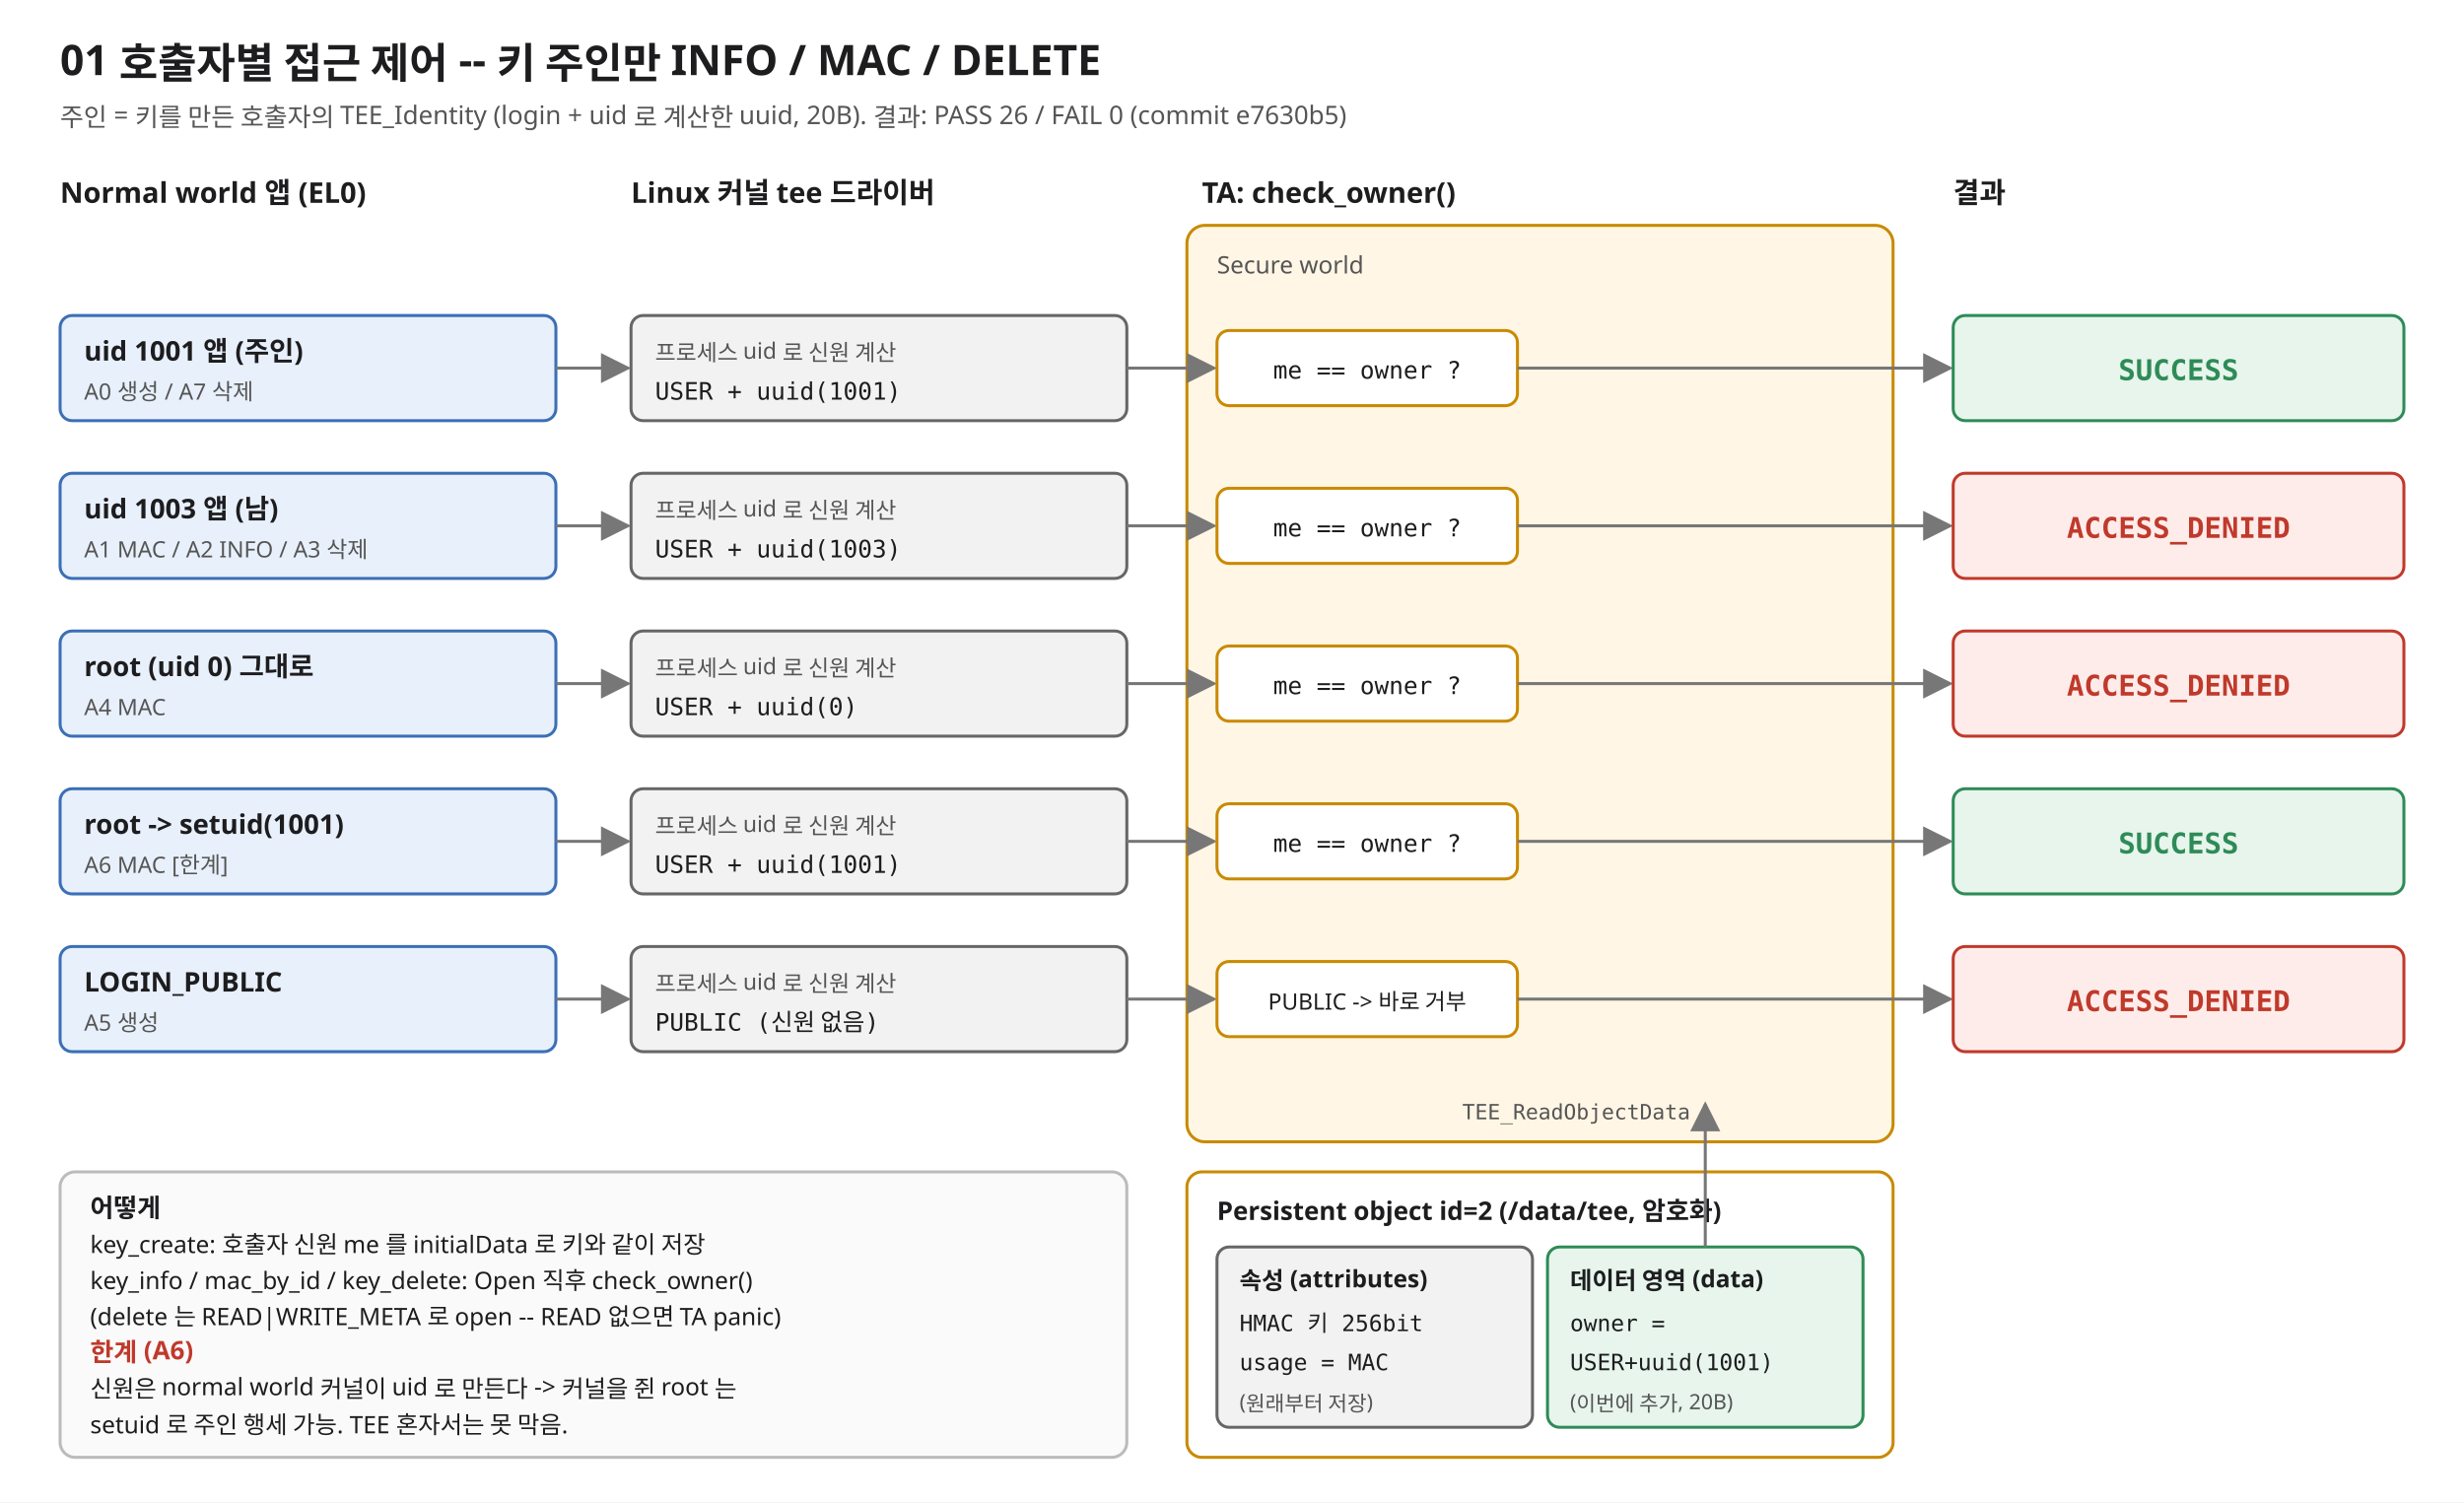
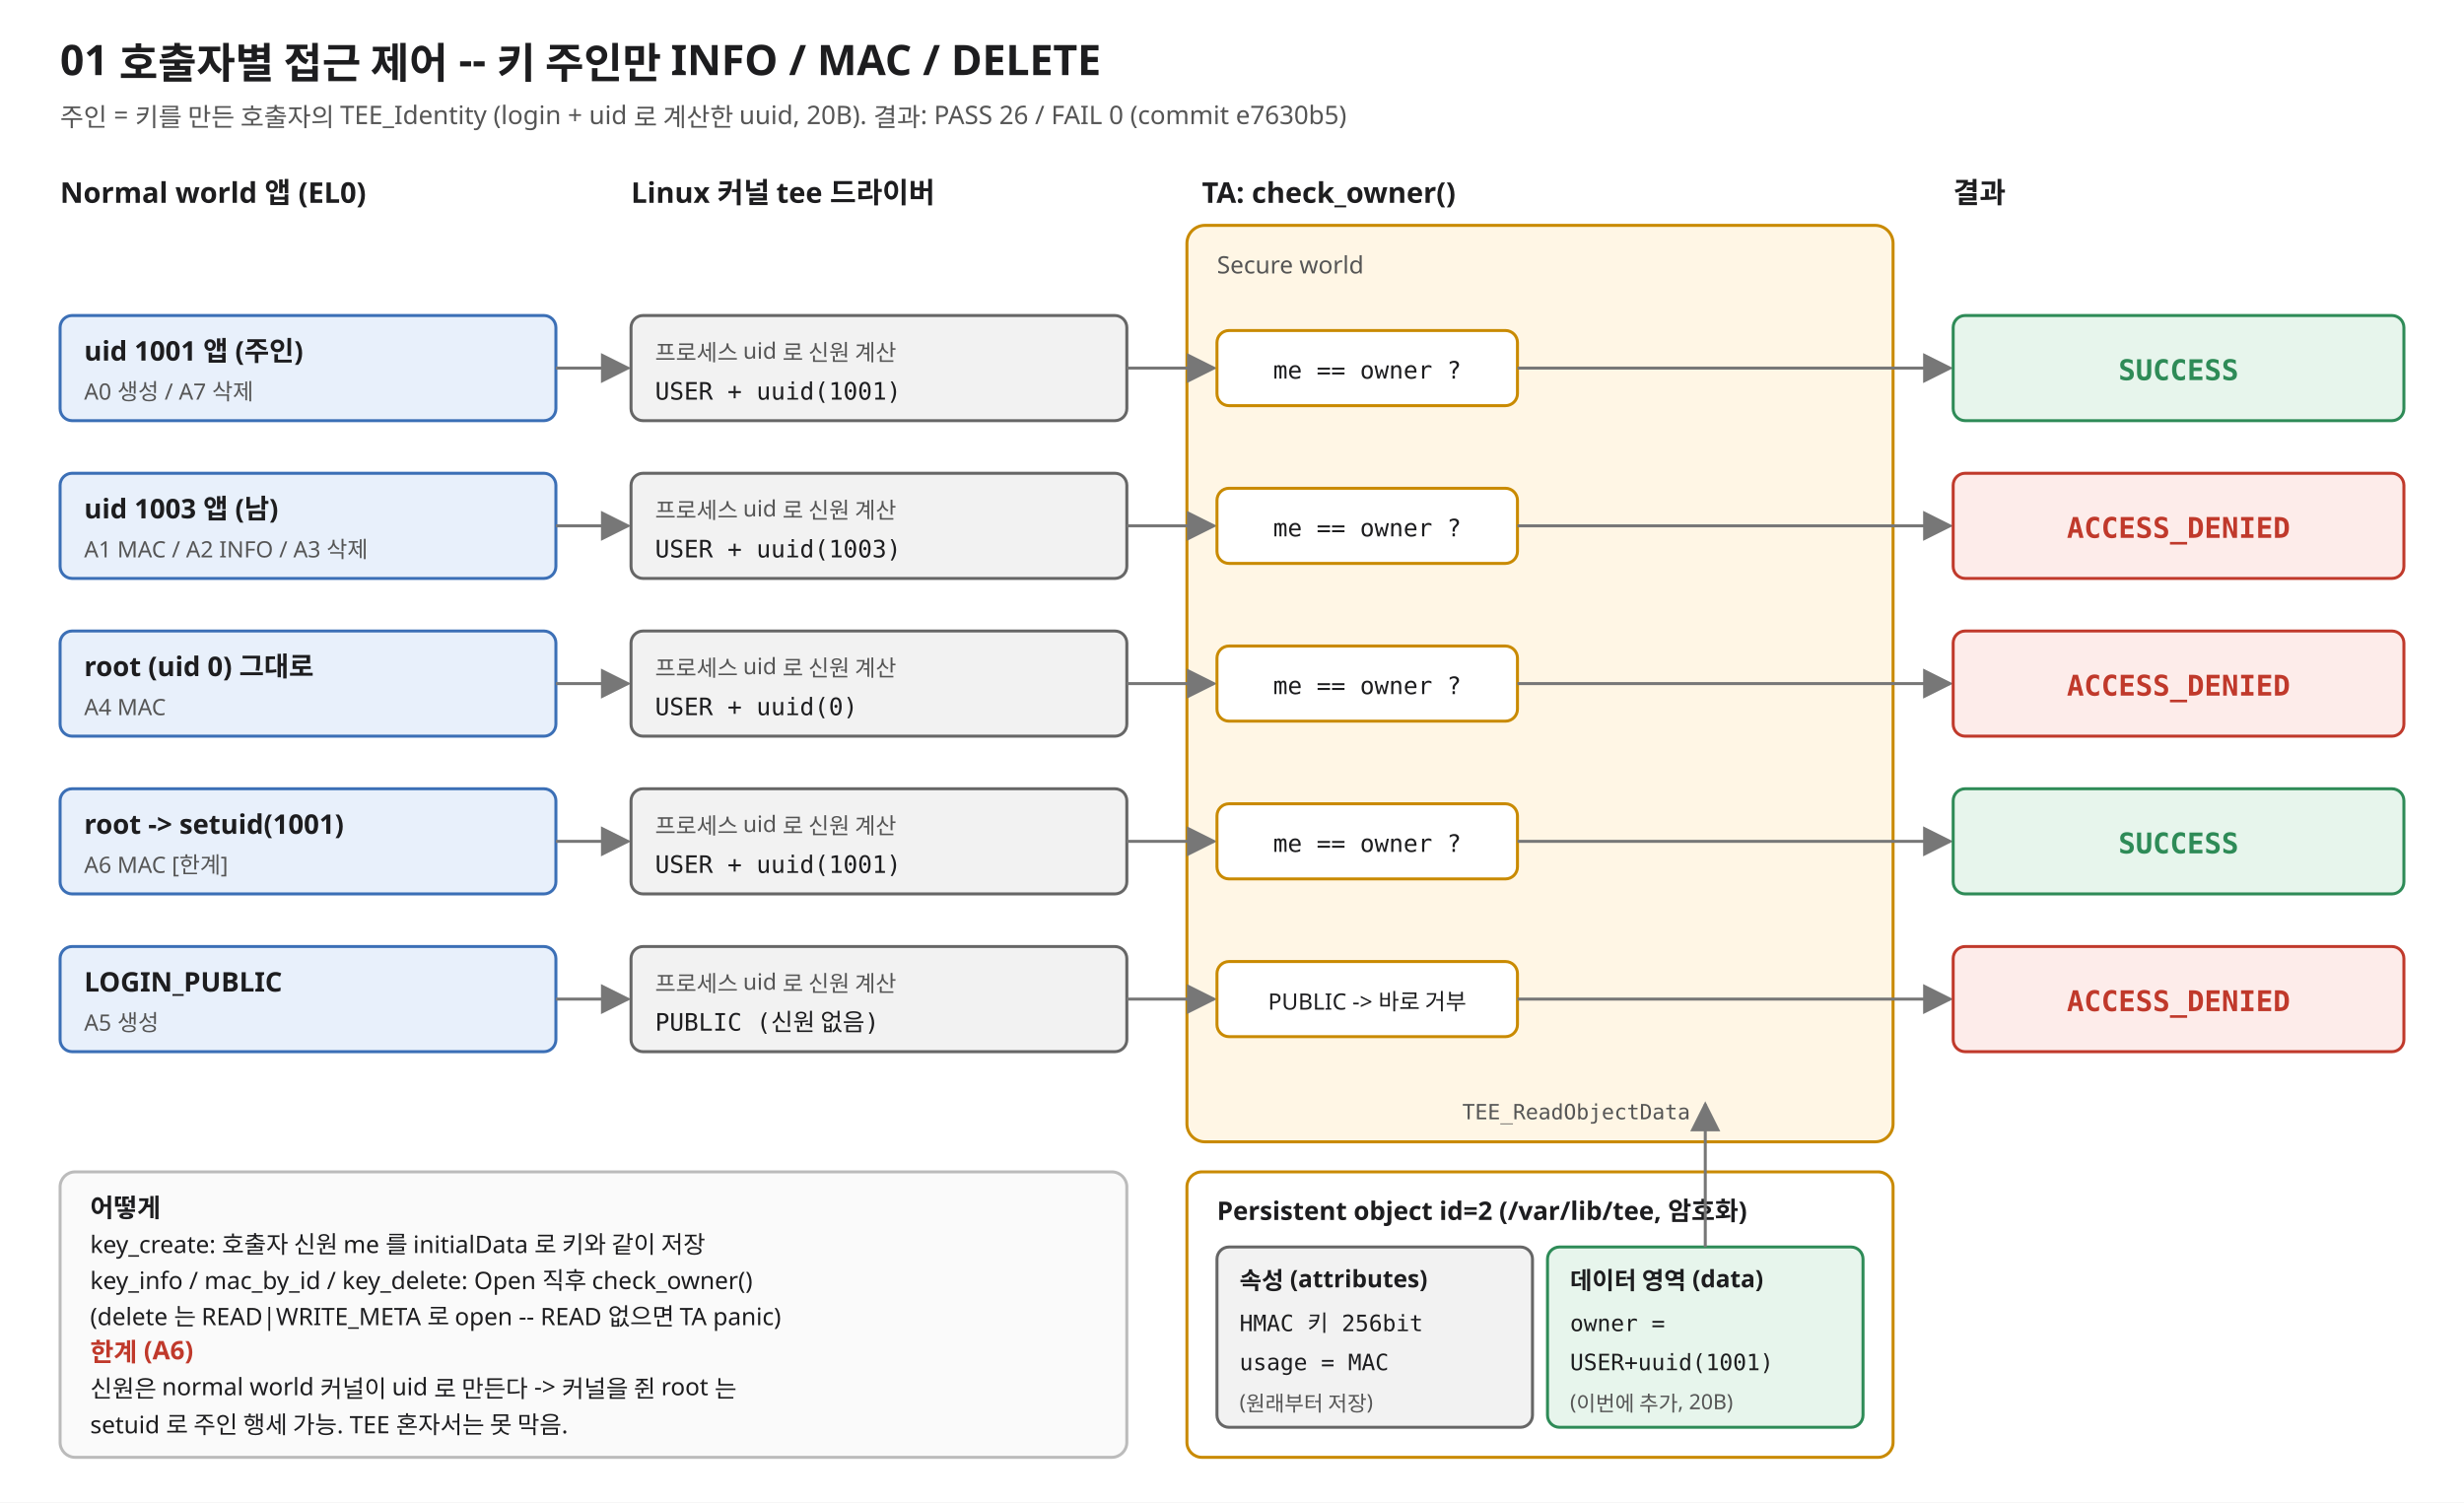
<svg xmlns="http://www.w3.org/2000/svg" width="1640" height="1000" viewBox="0 0 1640 1000">
  <defs>
    <marker id="ah" markerWidth="10" markerHeight="10" refX="9" refY="5" orient="auto">
      <path d="M0,0 L10,5 L0,10 z" fill="#777" />
    </marker>
  </defs>
  <rect width="1640" height="1000" fill="#ffffff" />
  <text x="40" y="50" font-family="NanumGothic, sans-serif" font-size="28" fill="#1d1d1f" font-weight="bold" text-anchor="start">01 호출자별 접근 제어 -- 키 주인만 INFO / MAC / DELETE</text>
  <text x="40" y="84" font-family="NanumGothic, sans-serif" font-size="17" fill="#555555" font-weight="normal" text-anchor="start">주인 = 키를 만든 호출자의 TEE_Identity (login + uid 로 계산한 uuid, 20B).  결과: PASS 26 / FAIL 0  (commit e7630b5)</text>
  <text x="40" y="135" font-family="NanumGothic, sans-serif" font-size="19" fill="#1d1d1f" font-weight="bold" text-anchor="start">Normal world 앱 (EL0)</text>
  <text x="420" y="135" font-family="NanumGothic, sans-serif" font-size="19" fill="#1d1d1f" font-weight="bold" text-anchor="start">Linux 커널 tee 드라이버</text>
  <text x="800" y="135" font-family="NanumGothic, sans-serif" font-size="19" fill="#1d1d1f" font-weight="bold" text-anchor="start">TA: check_owner()</text>
  <text x="1300" y="135" font-family="NanumGothic, sans-serif" font-size="19" fill="#1d1d1f" font-weight="bold" text-anchor="start">결과</text>
  <rect x="790" y="150" width="470" height="610" rx="12" fill="#fff6e5" stroke="#c98a00" stroke-width="2" />
  <text x="810" y="182" font-family="NanumGothic, sans-serif" font-size="16" fill="#555555" font-weight="normal" text-anchor="start">Secure world</text>
  <rect x="40" y="210" width="330" height="70" rx="8" fill="#e8f0fb" stroke="#3b6fb6" stroke-width="2" />
  <text x="56" y="240" font-family="NanumGothic, sans-serif" font-size="18" fill="#1d1d1f" font-weight="bold" text-anchor="start">uid 1001 앱 (주인)</text>
  <text x="56" y="266" font-family="NanumGothic, sans-serif" font-size="15" fill="#555555" font-weight="normal" text-anchor="start">A0 생성 / A7 삭제</text>
  <line x1="370" y1="245" x2="418" y2="245" stroke="#777777" stroke-width="2" marker-end="url(#ah)" />
  <rect x="420" y="210" width="330" height="70" rx="8" fill="#f2f2f2" stroke="#666666" stroke-width="2" />
  <text x="436" y="240" font-family="NanumGothic, sans-serif" font-size="15" fill="#555555" font-weight="normal" text-anchor="start">프로세스 uid 로 신원 계산</text>
  <text x="436" y="266" font-family="NanumGothicCoding, monospace" font-size="16" fill="#1d1d1f" font-weight="normal" text-anchor="start">USER + uuid(1001)</text>
  <line x1="750" y1="245" x2="808" y2="245" stroke="#777777" stroke-width="2" marker-end="url(#ah)" />
  <rect x="810" y="220" width="200" height="50" rx="8" fill="#ffffff" stroke="#c98a00" stroke-width="2" />
  <text x="910" y="252" font-family="NanumGothicCoding, monospace" font-size="16" fill="#1d1d1f" font-weight="normal" text-anchor="middle">me == owner ?</text>
  <line x1="1010" y1="245" x2="1298" y2="245" stroke="#777777" stroke-width="2" marker-end="url(#ah)" />
  <rect x="1300" y="210" width="300" height="70" rx="8" fill="#e7f5ec" stroke="#2e8b57" stroke-width="2" />
  <text x="1450" y="253" font-family="NanumGothicCoding, monospace" font-size="19" fill="#2e8b57" font-weight="bold" text-anchor="middle">SUCCESS</text>
  <rect x="40" y="315" width="330" height="70" rx="8" fill="#e8f0fb" stroke="#3b6fb6" stroke-width="2" />
  <text x="56" y="345" font-family="NanumGothic, sans-serif" font-size="18" fill="#1d1d1f" font-weight="bold" text-anchor="start">uid 1003 앱 (남)</text>
  <text x="56" y="371" font-family="NanumGothic, sans-serif" font-size="15" fill="#555555" font-weight="normal" text-anchor="start">A1 MAC / A2 INFO / A3 삭제</text>
  <line x1="370" y1="350" x2="418" y2="350" stroke="#777777" stroke-width="2" marker-end="url(#ah)" />
  <rect x="420" y="315" width="330" height="70" rx="8" fill="#f2f2f2" stroke="#666666" stroke-width="2" />
  <text x="436" y="345" font-family="NanumGothic, sans-serif" font-size="15" fill="#555555" font-weight="normal" text-anchor="start">프로세스 uid 로 신원 계산</text>
  <text x="436" y="371" font-family="NanumGothicCoding, monospace" font-size="16" fill="#1d1d1f" font-weight="normal" text-anchor="start">USER + uuid(1003)</text>
  <line x1="750" y1="350" x2="808" y2="350" stroke="#777777" stroke-width="2" marker-end="url(#ah)" />
  <rect x="810" y="325" width="200" height="50" rx="8" fill="#ffffff" stroke="#c98a00" stroke-width="2" />
  <text x="910" y="357" font-family="NanumGothicCoding, monospace" font-size="16" fill="#1d1d1f" font-weight="normal" text-anchor="middle">me == owner ?</text>
  <line x1="1010" y1="350" x2="1298" y2="350" stroke="#777777" stroke-width="2" marker-end="url(#ah)" />
  <rect x="1300" y="315" width="300" height="70" rx="8" fill="#fdecea" stroke="#c0392b" stroke-width="2" />
  <text x="1450" y="358" font-family="NanumGothicCoding, monospace" font-size="19" fill="#c0392b" font-weight="bold" text-anchor="middle">ACCESS_DENIED</text>
  <rect x="40" y="420" width="330" height="70" rx="8" fill="#e8f0fb" stroke="#3b6fb6" stroke-width="2" />
  <text x="56" y="450" font-family="NanumGothic, sans-serif" font-size="18" fill="#1d1d1f" font-weight="bold" text-anchor="start">root (uid 0) 그대로</text>
  <text x="56" y="476" font-family="NanumGothic, sans-serif" font-size="15" fill="#555555" font-weight="normal" text-anchor="start">A4 MAC</text>
  <line x1="370" y1="455" x2="418" y2="455" stroke="#777777" stroke-width="2" marker-end="url(#ah)" />
  <rect x="420" y="420" width="330" height="70" rx="8" fill="#f2f2f2" stroke="#666666" stroke-width="2" />
  <text x="436" y="450" font-family="NanumGothic, sans-serif" font-size="15" fill="#555555" font-weight="normal" text-anchor="start">프로세스 uid 로 신원 계산</text>
  <text x="436" y="476" font-family="NanumGothicCoding, monospace" font-size="16" fill="#1d1d1f" font-weight="normal" text-anchor="start">USER + uuid(0)</text>
  <line x1="750" y1="455" x2="808" y2="455" stroke="#777777" stroke-width="2" marker-end="url(#ah)" />
  <rect x="810" y="430" width="200" height="50" rx="8" fill="#ffffff" stroke="#c98a00" stroke-width="2" />
  <text x="910" y="462" font-family="NanumGothicCoding, monospace" font-size="16" fill="#1d1d1f" font-weight="normal" text-anchor="middle">me == owner ?</text>
  <line x1="1010" y1="455" x2="1298" y2="455" stroke="#777777" stroke-width="2" marker-end="url(#ah)" />
  <rect x="1300" y="420" width="300" height="70" rx="8" fill="#fdecea" stroke="#c0392b" stroke-width="2" />
  <text x="1450" y="463" font-family="NanumGothicCoding, monospace" font-size="19" fill="#c0392b" font-weight="bold" text-anchor="middle">ACCESS_DENIED</text>
  <rect x="40" y="525" width="330" height="70" rx="8" fill="#e8f0fb" stroke="#3b6fb6" stroke-width="2" />
  <text x="56" y="555" font-family="NanumGothic, sans-serif" font-size="18" fill="#1d1d1f" font-weight="bold" text-anchor="start">root -&gt; setuid(1001)</text>
  <text x="56" y="581" font-family="NanumGothic, sans-serif" font-size="15" fill="#555555" font-weight="normal" text-anchor="start">A6 MAC  [한계]</text>
  <line x1="370" y1="560" x2="418" y2="560" stroke="#777777" stroke-width="2" marker-end="url(#ah)" />
  <rect x="420" y="525" width="330" height="70" rx="8" fill="#f2f2f2" stroke="#666666" stroke-width="2" />
  <text x="436" y="555" font-family="NanumGothic, sans-serif" font-size="15" fill="#555555" font-weight="normal" text-anchor="start">프로세스 uid 로 신원 계산</text>
  <text x="436" y="581" font-family="NanumGothicCoding, monospace" font-size="16" fill="#1d1d1f" font-weight="normal" text-anchor="start">USER + uuid(1001)</text>
  <line x1="750" y1="560" x2="808" y2="560" stroke="#777777" stroke-width="2" marker-end="url(#ah)" />
  <rect x="810" y="535" width="200" height="50" rx="8" fill="#ffffff" stroke="#c98a00" stroke-width="2" />
  <text x="910" y="567" font-family="NanumGothicCoding, monospace" font-size="16" fill="#1d1d1f" font-weight="normal" text-anchor="middle">me == owner ?</text>
  <line x1="1010" y1="560" x2="1298" y2="560" stroke="#777777" stroke-width="2" marker-end="url(#ah)" />
  <rect x="1300" y="525" width="300" height="70" rx="8" fill="#e7f5ec" stroke="#2e8b57" stroke-width="2" />
  <text x="1450" y="568" font-family="NanumGothicCoding, monospace" font-size="19" fill="#2e8b57" font-weight="bold" text-anchor="middle">SUCCESS</text>
  <rect x="40" y="630" width="330" height="70" rx="8" fill="#e8f0fb" stroke="#3b6fb6" stroke-width="2" />
  <text x="56" y="660" font-family="NanumGothic, sans-serif" font-size="18" fill="#1d1d1f" font-weight="bold" text-anchor="start">LOGIN_PUBLIC</text>
  <text x="56" y="686" font-family="NanumGothic, sans-serif" font-size="15" fill="#555555" font-weight="normal" text-anchor="start">A5 생성</text>
  <line x1="370" y1="665" x2="418" y2="665" stroke="#777777" stroke-width="2" marker-end="url(#ah)" />
  <rect x="420" y="630" width="330" height="70" rx="8" fill="#f2f2f2" stroke="#666666" stroke-width="2" />
  <text x="436" y="660" font-family="NanumGothic, sans-serif" font-size="15" fill="#555555" font-weight="normal" text-anchor="start">프로세스 uid 로 신원 계산</text>
  <text x="436" y="686" font-family="NanumGothicCoding, monospace" font-size="16" fill="#1d1d1f" font-weight="normal" text-anchor="start">PUBLIC (신원 없음)</text>
  <line x1="750" y1="665" x2="808" y2="665" stroke="#777777" stroke-width="2" marker-end="url(#ah)" />
  <rect x="810" y="640" width="200" height="50" rx="8" fill="#ffffff" stroke="#c98a00" stroke-width="2" />
  <text x="910" y="672" font-family="NanumGothic, sans-serif" font-size="15" fill="#1d1d1f" font-weight="normal" text-anchor="middle">PUBLIC -&gt; 바로 거부</text>
  <line x1="1010" y1="665" x2="1298" y2="665" stroke="#777777" stroke-width="2" marker-end="url(#ah)" />
  <rect x="1300" y="630" width="300" height="70" rx="8" fill="#fdecea" stroke="#c0392b" stroke-width="2" />
  <text x="1450" y="673" font-family="NanumGothicCoding, monospace" font-size="19" fill="#c0392b" font-weight="bold" text-anchor="middle">ACCESS_DENIED</text>
  <rect x="790" y="780" width="470" height="190" rx="10" fill="#ffffff" stroke="#c98a00" stroke-width="2" />
-   <text x="810" y="812" font-family="NanumGothic, sans-serif" font-size="17" fill="#1d1d1f" font-weight="bold" text-anchor="start">Persistent object id=2  (/data/tee, 암호화)</text>
+   <text x="810" y="812" font-family="NanumGothic, sans-serif" font-size="17" fill="#1d1d1f" font-weight="bold" text-anchor="start">Persistent object id=2  (/var/lib/tee, 암호화)</text>
  <rect x="810" y="830" width="210" height="120" rx="8" fill="#f2f2f2" stroke="#666666" stroke-width="2" />
  <text x="825" y="858" font-family="NanumGothic, sans-serif" font-size="16" fill="#1d1d1f" font-weight="bold" text-anchor="start">속성 (attributes)</text>
  <text x="825" y="886" font-family="NanumGothicCoding, monospace" font-size="15" fill="#1d1d1f" font-weight="normal" text-anchor="start">HMAC 키 256bit</text>
  <text x="825" y="912" font-family="NanumGothicCoding, monospace" font-size="15" fill="#1d1d1f" font-weight="normal" text-anchor="start">usage = MAC</text>
  <text x="825" y="938" font-family="NanumGothic, sans-serif" font-size="14" fill="#555555" font-weight="normal" text-anchor="start">(원래부터 저장)</text>
  <rect x="1030" y="830" width="210" height="120" rx="8" fill="#e7f5ec" stroke="#2e8b57" stroke-width="2" />
  <text x="1045" y="858" font-family="NanumGothic, sans-serif" font-size="16" fill="#1d1d1f" font-weight="bold" text-anchor="start">데이터 영역 (data)</text>
  <text x="1045" y="886" font-family="NanumGothicCoding, monospace" font-size="15" fill="#1d1d1f" font-weight="normal" text-anchor="start">owner =</text>
  <text x="1045" y="912" font-family="NanumGothicCoding, monospace" font-size="15" fill="#1d1d1f" font-weight="normal" text-anchor="start">USER+uuid(1001)</text>
  <text x="1045" y="938" font-family="NanumGothic, sans-serif" font-size="14" fill="#555555" font-weight="normal" text-anchor="start">(이번에 추가, 20B)</text>
  <line x1="1135" y1="830" x2="1135" y2="735" stroke="#777777" stroke-width="2" marker-end="url(#ah)" />
  <text x="1125" y="745" font-family="NanumGothicCoding, monospace" font-size="14" fill="#555555" font-weight="normal" text-anchor="end">TEE_ReadObjectData</text>
  <rect x="40" y="780" width="710" height="190" rx="10" fill="#fafafa" stroke="#bbbbbb" stroke-width="2" />
  <text x="60" y="810" font-family="NanumGothic, sans-serif" font-size="17" fill="#1d1d1f" font-weight="bold" text-anchor="start">어떻게</text>
  <text x="60" y="834" font-family="NanumGothic, sans-serif" font-size="16" fill="#1d1d1f" font-weight="normal" text-anchor="start">key_create: 호출자 신원 me 를 initialData 로 키와 같이 저장</text>
  <text x="60" y="858" font-family="NanumGothic, sans-serif" font-size="16" fill="#1d1d1f" font-weight="normal" text-anchor="start">key_info / mac_by_id / key_delete: Open 직후 check_owner()</text>
  <text x="60" y="882" font-family="NanumGothic, sans-serif" font-size="16" fill="#1d1d1f" font-weight="normal" text-anchor="start">  (delete 는 READ|WRITE_META 로 open -- READ 없으면 TA panic)</text>
  <text x="60" y="906" font-family="NanumGothic, sans-serif" font-size="17" fill="#c0392b" font-weight="bold" text-anchor="start">한계 (A6)</text>
  <text x="60" y="930" font-family="NanumGothic, sans-serif" font-size="16" fill="#1d1d1f" font-weight="normal" text-anchor="start">신원은 normal world 커널이 uid 로 만든다 -&gt; 커널을 쥔 root 는</text>
  <text x="60" y="954" font-family="NanumGothic, sans-serif" font-size="16" fill="#1d1d1f" font-weight="normal" text-anchor="start">setuid 로 주인 행세 가능. TEE 혼자서는 못 막음.</text>
</svg>
